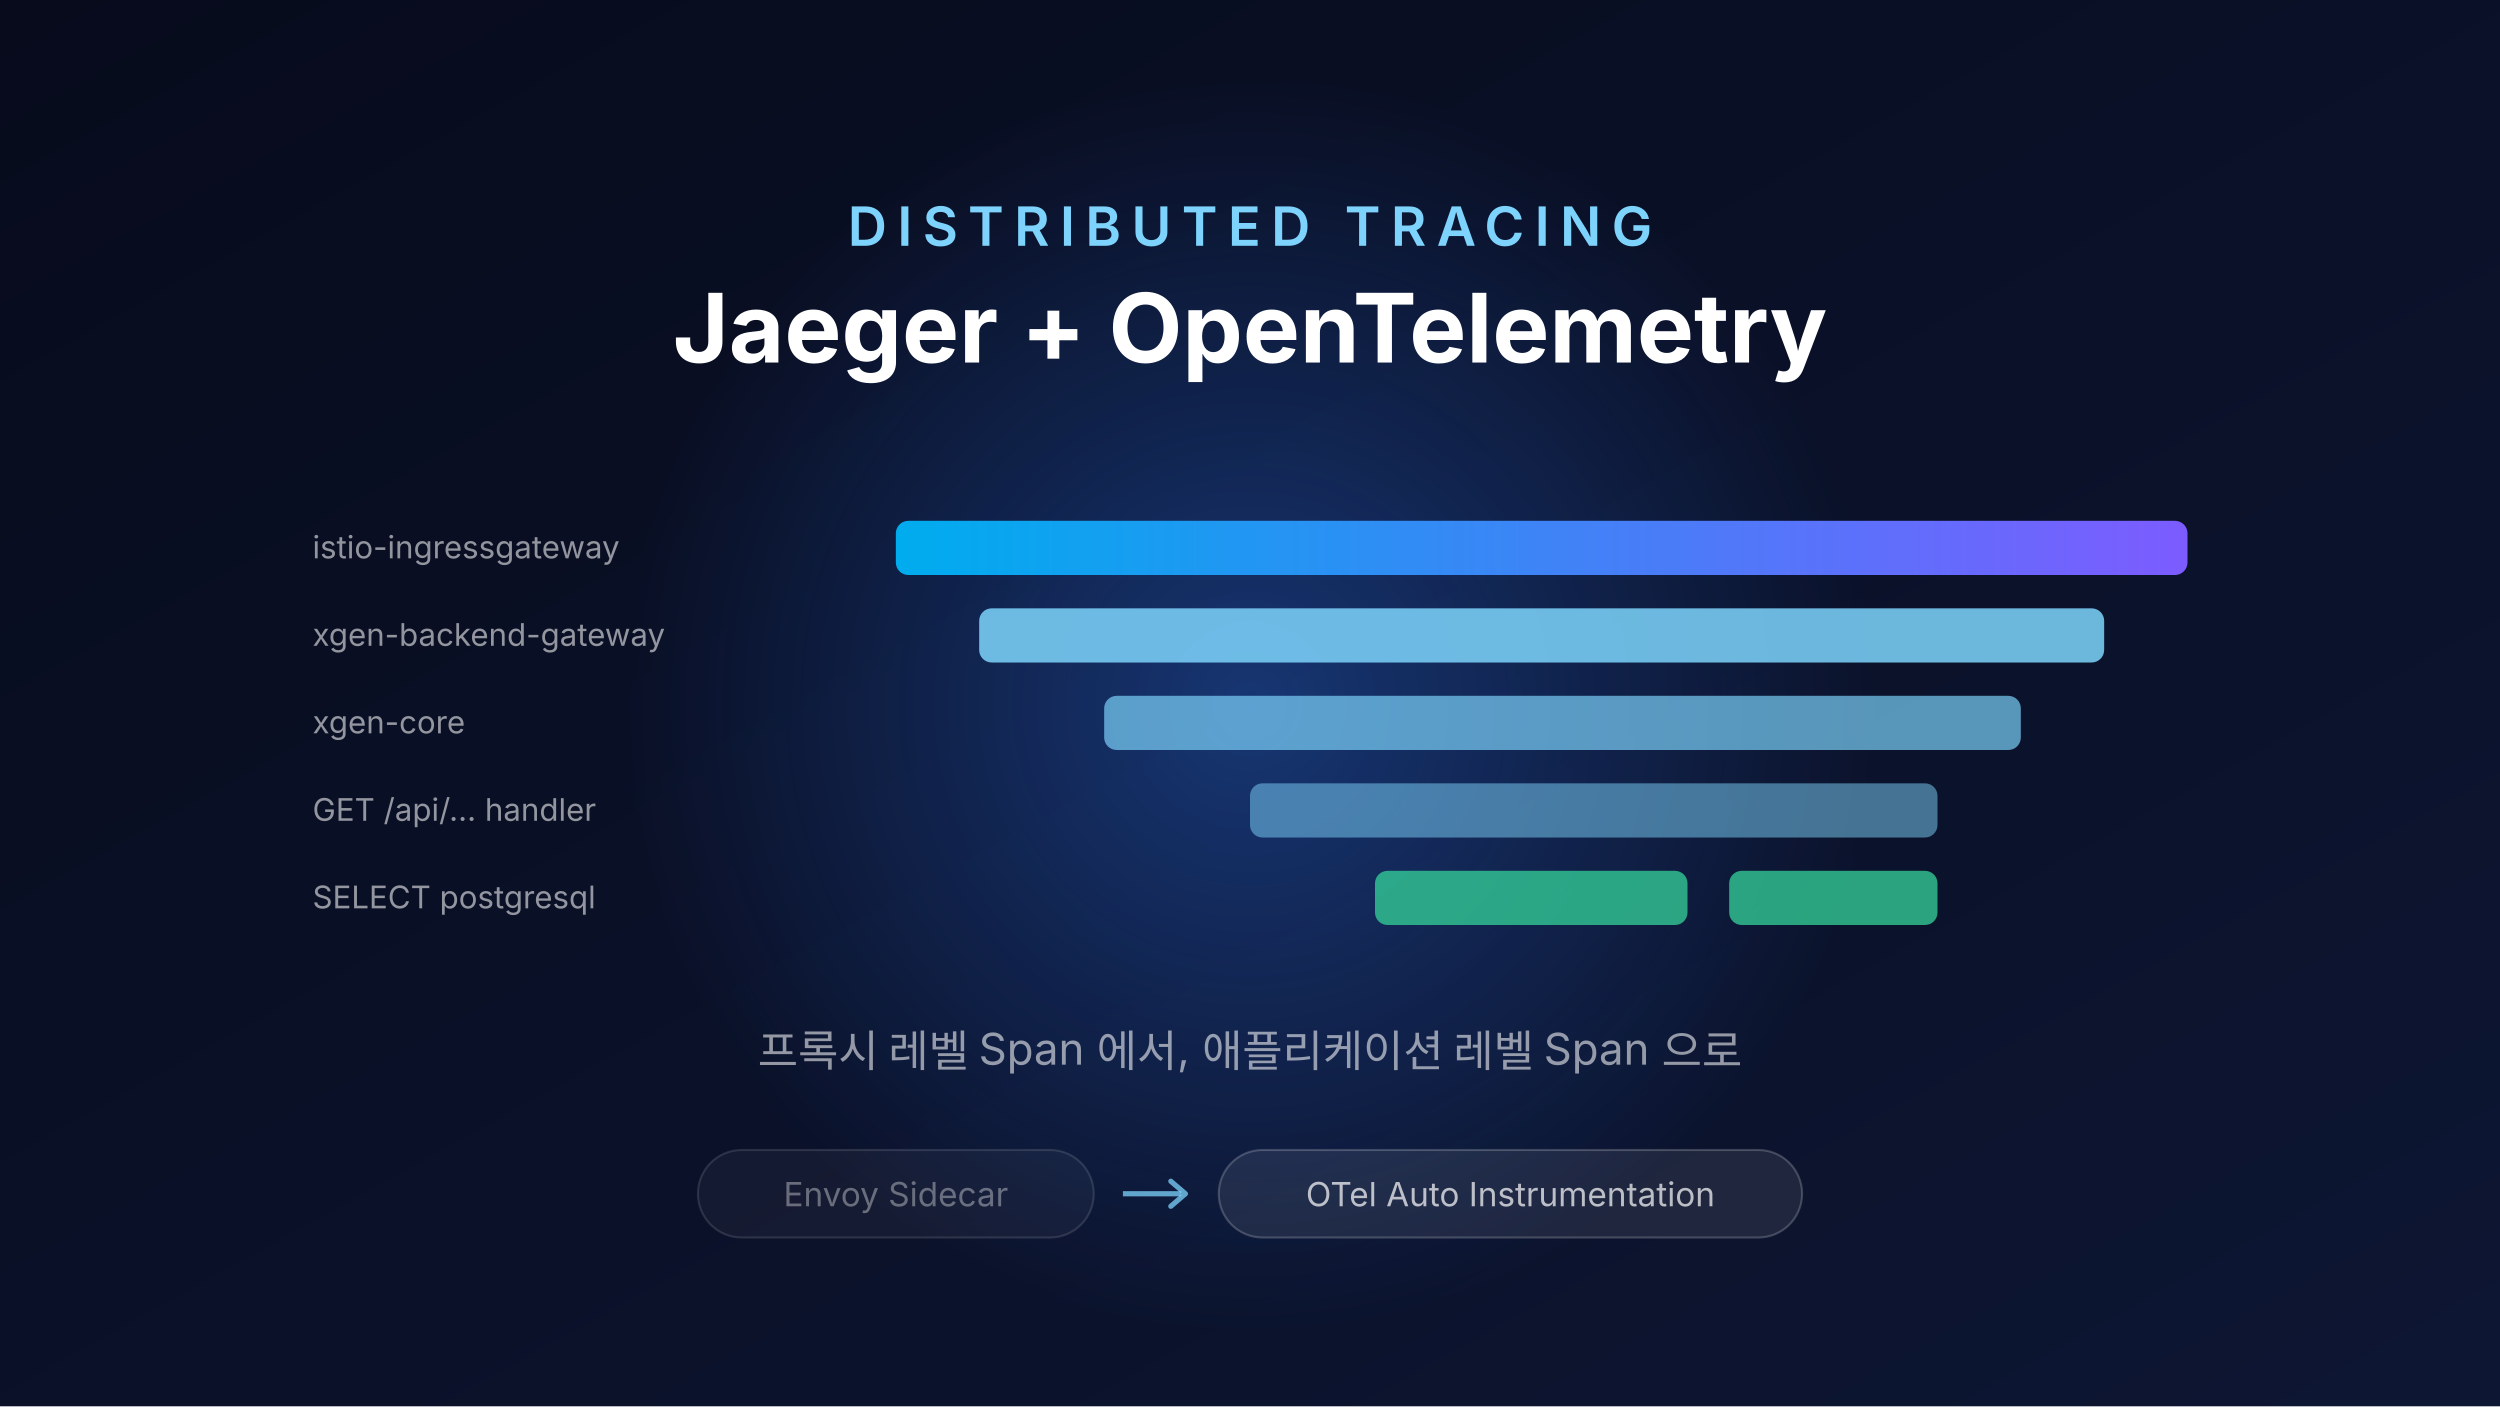
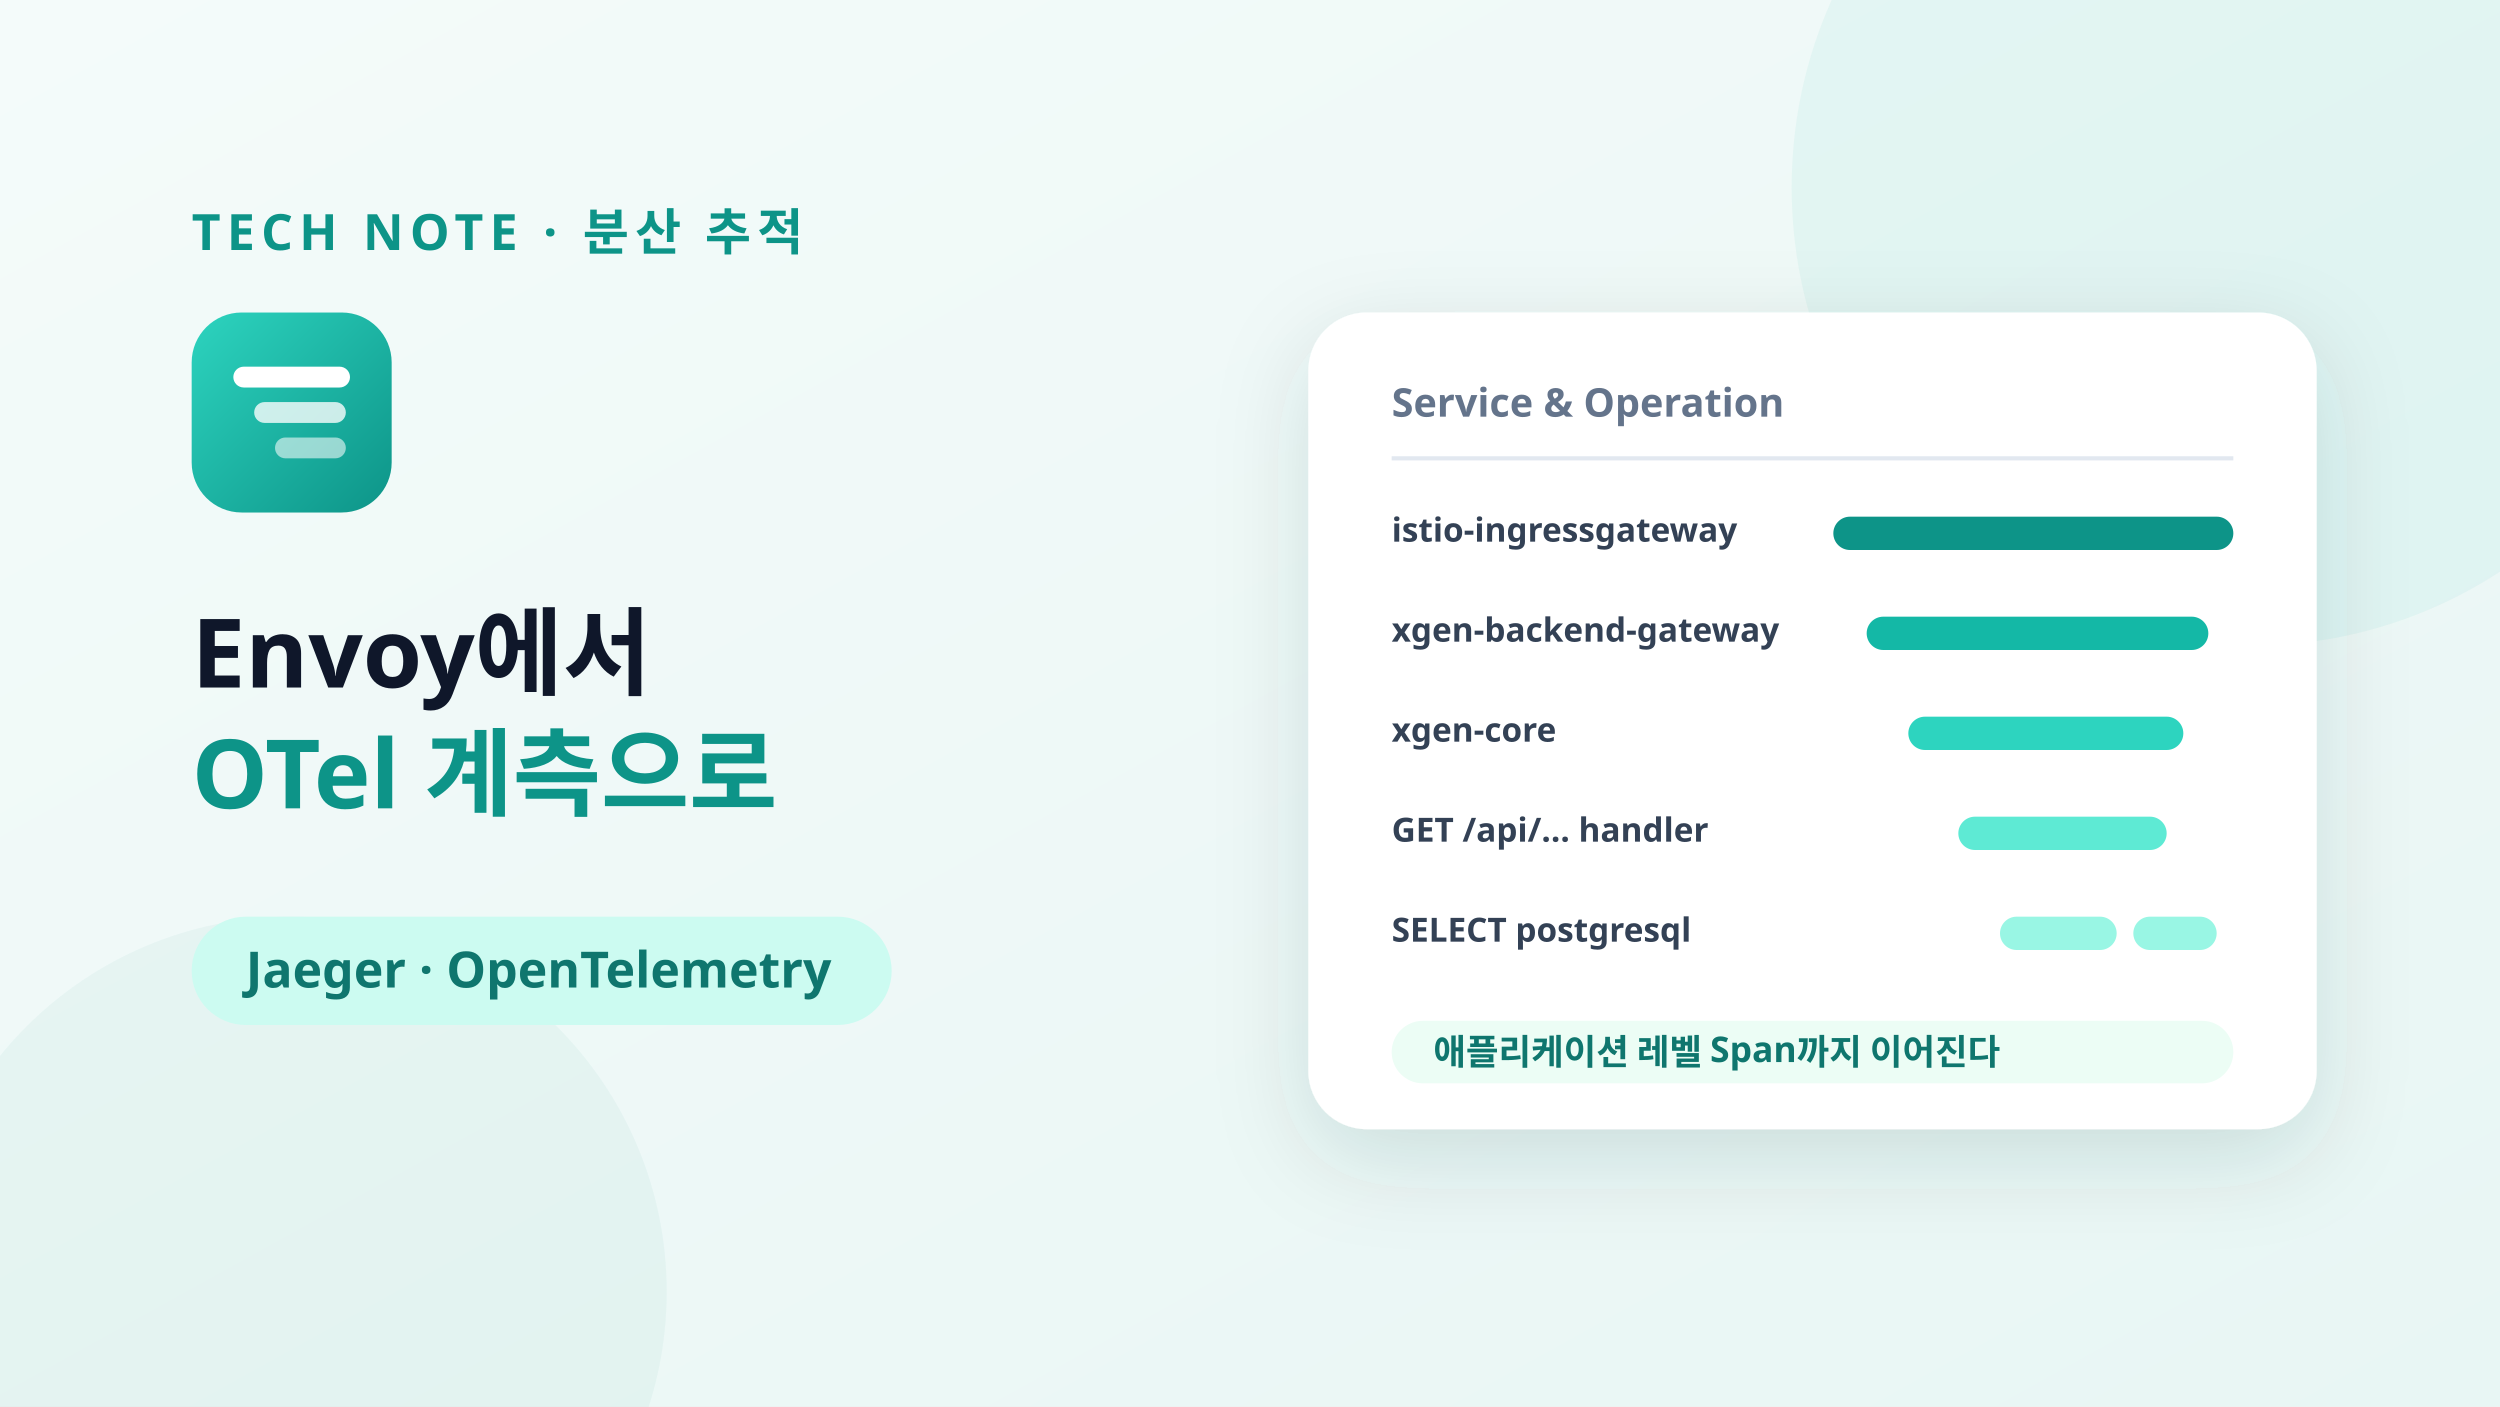
- <svg xmlns="http://www.w3.org/2000/svg" viewBox="0 0 1200 675" role="img" aria-label="분산 추적 워터폴 — istio-ingressgateway 부터 xgen-backend-gateway, xgen-core, API 핸들러, PostgreSQL 쿼리까지 중첩된 Span 막대. 프록시 레벨 Envoy 사이드카에서 애플리케이션 레벨 OTel Auto Instrumentation 으로 옮겨간 구성을 나타낸다">
+ <svg xmlns="http://www.w3.org/2000/svg" viewBox="0 0 1200 675" role="img" aria-label="Envoy 사이드카에서 OTel 계측으로 — istio-ingressgateway 부터 PostgreSQL 쿼리까지 중첩된 분산 추적 Span 워터폴">
  <defs>
    <linearGradient id="bg" x1="0" y1="0" x2="1" y2="1">
-       <stop offset="0" stop-color="#070b1c" />
-       <stop offset="1" stop-color="#0d1633" />
+       <stop offset="0" stop-color="#f4fbfa" />
+       <stop offset="1" stop-color="#e8f6f4" />
    </linearGradient>
-     <linearGradient id="brand" x1="0" y1="0" x2="1" y2="0">
-       <stop offset="0" stop-color="#00acee" />
-       <stop offset="1" stop-color="#7c5cff" />
+     <linearGradient id="badge" x1="0" y1="0" x2="1" y2="1">
+       <stop offset="0" stop-color="#2dd4bf" />
+       <stop offset="1" stop-color="#0d9488" />
    </linearGradient>
-     <radialGradient id="glow" cx="50%" cy="50%" r="50%">
-       <stop offset="0" stop-color="#2f7bff" stop-opacity="0.35" />
-       <stop offset="1" stop-color="#2f7bff" stop-opacity="0" />
-     </radialGradient>
+     <filter id="sh" x="-20%" y="-20%" width="140%" height="140%">
+       <feDropShadow dx="0" dy="14" stdDeviation="22" flood-color="#134e4a" flood-opacity="0.14" />
+     </filter>
  </defs>
  <rect width="1200" height="675" fill="url(#bg)" />
-   <circle cx="600" cy="338" r="300" fill="url(#glow)" />
-   <text x="600" y="118" text-anchor="middle" font-family="system-ui,-apple-system,sans-serif" font-size="26" font-weight="600" fill="#7dd3fc" letter-spacing="5">DISTRIBUTED TRACING</text>
-   <text x="600" y="174" text-anchor="middle" font-family="system-ui,-apple-system,sans-serif" font-size="46" font-weight="700" fill="#ffffff">Jaeger + OpenTelemetry</text>
-   <g font-family="system-ui,-apple-system,sans-serif" font-size="15" fill="#ffffff8f">
-     <text x="150" y="268">istio-ingressgateway</text>
-     <rect x="430" y="250" width="620" height="26" rx="6" fill="url(#brand)" />
-     <text x="150" y="310">xgen-backend-gateway</text>
-     <rect x="470" y="292" width="540" height="26" rx="6" fill="#7dd3fc" opacity="0.85" />
-     <text x="150" y="352">xgen-core</text>
-     <rect x="530" y="334" width="440" height="26" rx="6" fill="#7dd3fc" opacity="0.68" />
-     <text x="150" y="394">GET /api/… handler</text>
-     <rect x="600" y="376" width="330" height="26" rx="6" fill="#7dd3fc" opacity="0.5" />
-     <text x="150" y="436">SELECT postgresql</text>
-     <rect x="660" y="418" width="150" height="26" rx="6" fill="#34d399" opacity="0.75" />
-     <rect x="830" y="418" width="100" height="26" rx="6" fill="#34d399" opacity="0.75" />
+   <circle cx="1080" cy="90" r="220" fill="#14b8a6" opacity="0.06" />
+   <circle cx="140" cy="620" r="180" fill="#0d9488" opacity="0.05" />
+   <text x="92" y="120" font-family="system-ui,'Segoe UI','Malgun Gothic',sans-serif" font-size="24" font-weight="700" letter-spacing="3" fill="#0d9488">TECH NOTE · 분산 추적</text>
+   <rect x="92" y="150" width="96" height="96" rx="24" fill="url(#badge)" />
+   <rect x="112" y="176" width="56" height="10" rx="5" fill="#ffffff" />
+   <rect x="122" y="193" width="44" height="10" rx="5" fill="#ffffff" opacity="0.78" />
+   <rect x="132" y="210" width="34" height="10" rx="5" fill="#ffffff" opacity="0.56" />
+   <text x="92" y="330" font-family="system-ui,'Malgun Gothic',sans-serif" font-size="46" font-weight="800" fill="#0f172a">Envoy에서</text>
+   <text x="92" y="388" font-family="system-ui,'Malgun Gothic',sans-serif" font-size="46" font-weight="800" fill="#0d9488">OTel 계측으로</text>
+   <rect x="92" y="440" width="336" height="52" rx="26" fill="#ccfbf1" />
+   <text x="118" y="474" font-family="system-ui,'Malgun Gothic',sans-serif" font-size="24" font-weight="700" fill="#0f766e">Jaeger · OpenTelemetry</text>
+   <g filter="url(#sh)">
+     <rect x="628" y="150" width="484" height="392" rx="28" fill="#ffffff" />
  </g>
-   <text x="600" y="512" text-anchor="middle" font-family="system-ui,-apple-system,sans-serif" font-size="21" fill="#ffffff8f">프록시 레벨 Span 에서, 애플리케이션 레벨 Span 으로</text>
-   <g font-family="system-ui,-apple-system,sans-serif" font-size="16">
-     <rect x="335" y="552" width="190" height="42" rx="21" fill="#ffffff0a" stroke="#ffffff1f" />
-     <text x="430" y="579" text-anchor="middle" fill="#ffffff5c">Envoy Sidecar</text>
-     <path d="M539 573 h28" stroke="#7dd3fc" stroke-width="2.5" opacity="0.75" />
-     <path d="M562 567 l7 6 -7 6" fill="none" stroke="#7dd3fc" stroke-width="2.5" stroke-linecap="round" stroke-linejoin="round" opacity="0.75" />
-     <rect x="585" y="552" width="280" height="42" rx="21" fill="#ffffff14" stroke="#ffffff33" />
-     <text x="725" y="579" text-anchor="middle" fill="#ffffffb3">OTel Auto Instrumentation</text>
+   <text x="668" y="200" font-family="system-ui,'Segoe UI','Malgun Gothic',sans-serif" font-size="19" font-weight="700" fill="#64748b">Service &amp; Operation</text>
+   <line x1="668" y1="220" x2="1072" y2="220" stroke="#e2e8f0" stroke-width="2" />
+   <g font-family="system-ui,'Segoe UI',sans-serif" font-size="16" font-weight="600" fill="#334155">
+     <text x="668" y="260">istio-ingressgateway</text>
+     <rect x="880" y="248" width="192" height="16" rx="8" fill="#0d9488" />
+     <text x="668" y="308">xgen-backend-gateway</text>
+     <rect x="896" y="296" width="164" height="16" rx="8" fill="#14b8a6" />
+     <text x="668" y="356">xgen-core</text>
+     <rect x="916" y="344" width="132" height="16" rx="8" fill="#2dd4bf" />
+     <text x="668" y="404">GET /api/… handler</text>
+     <rect x="940" y="392" width="100" height="16" rx="8" fill="#5eead4" />
+     <text x="668" y="452">SELECT postgresql</text>
+     <rect x="960" y="440" width="56" height="16" rx="8" fill="#99f6e4" />
+     <rect x="1024" y="440" width="40" height="16" rx="8" fill="#99f6e4" />
  </g>
+   <rect x="668" y="490" width="404" height="30" rx="15" fill="#ecfdf5" />
+   <text x="688" y="511" font-family="system-ui,'Malgun Gothic',sans-serif" font-size="17" font-weight="700" fill="#0f766e">애플리케이션 레벨 Span까지 이어진다</text>
</svg>
